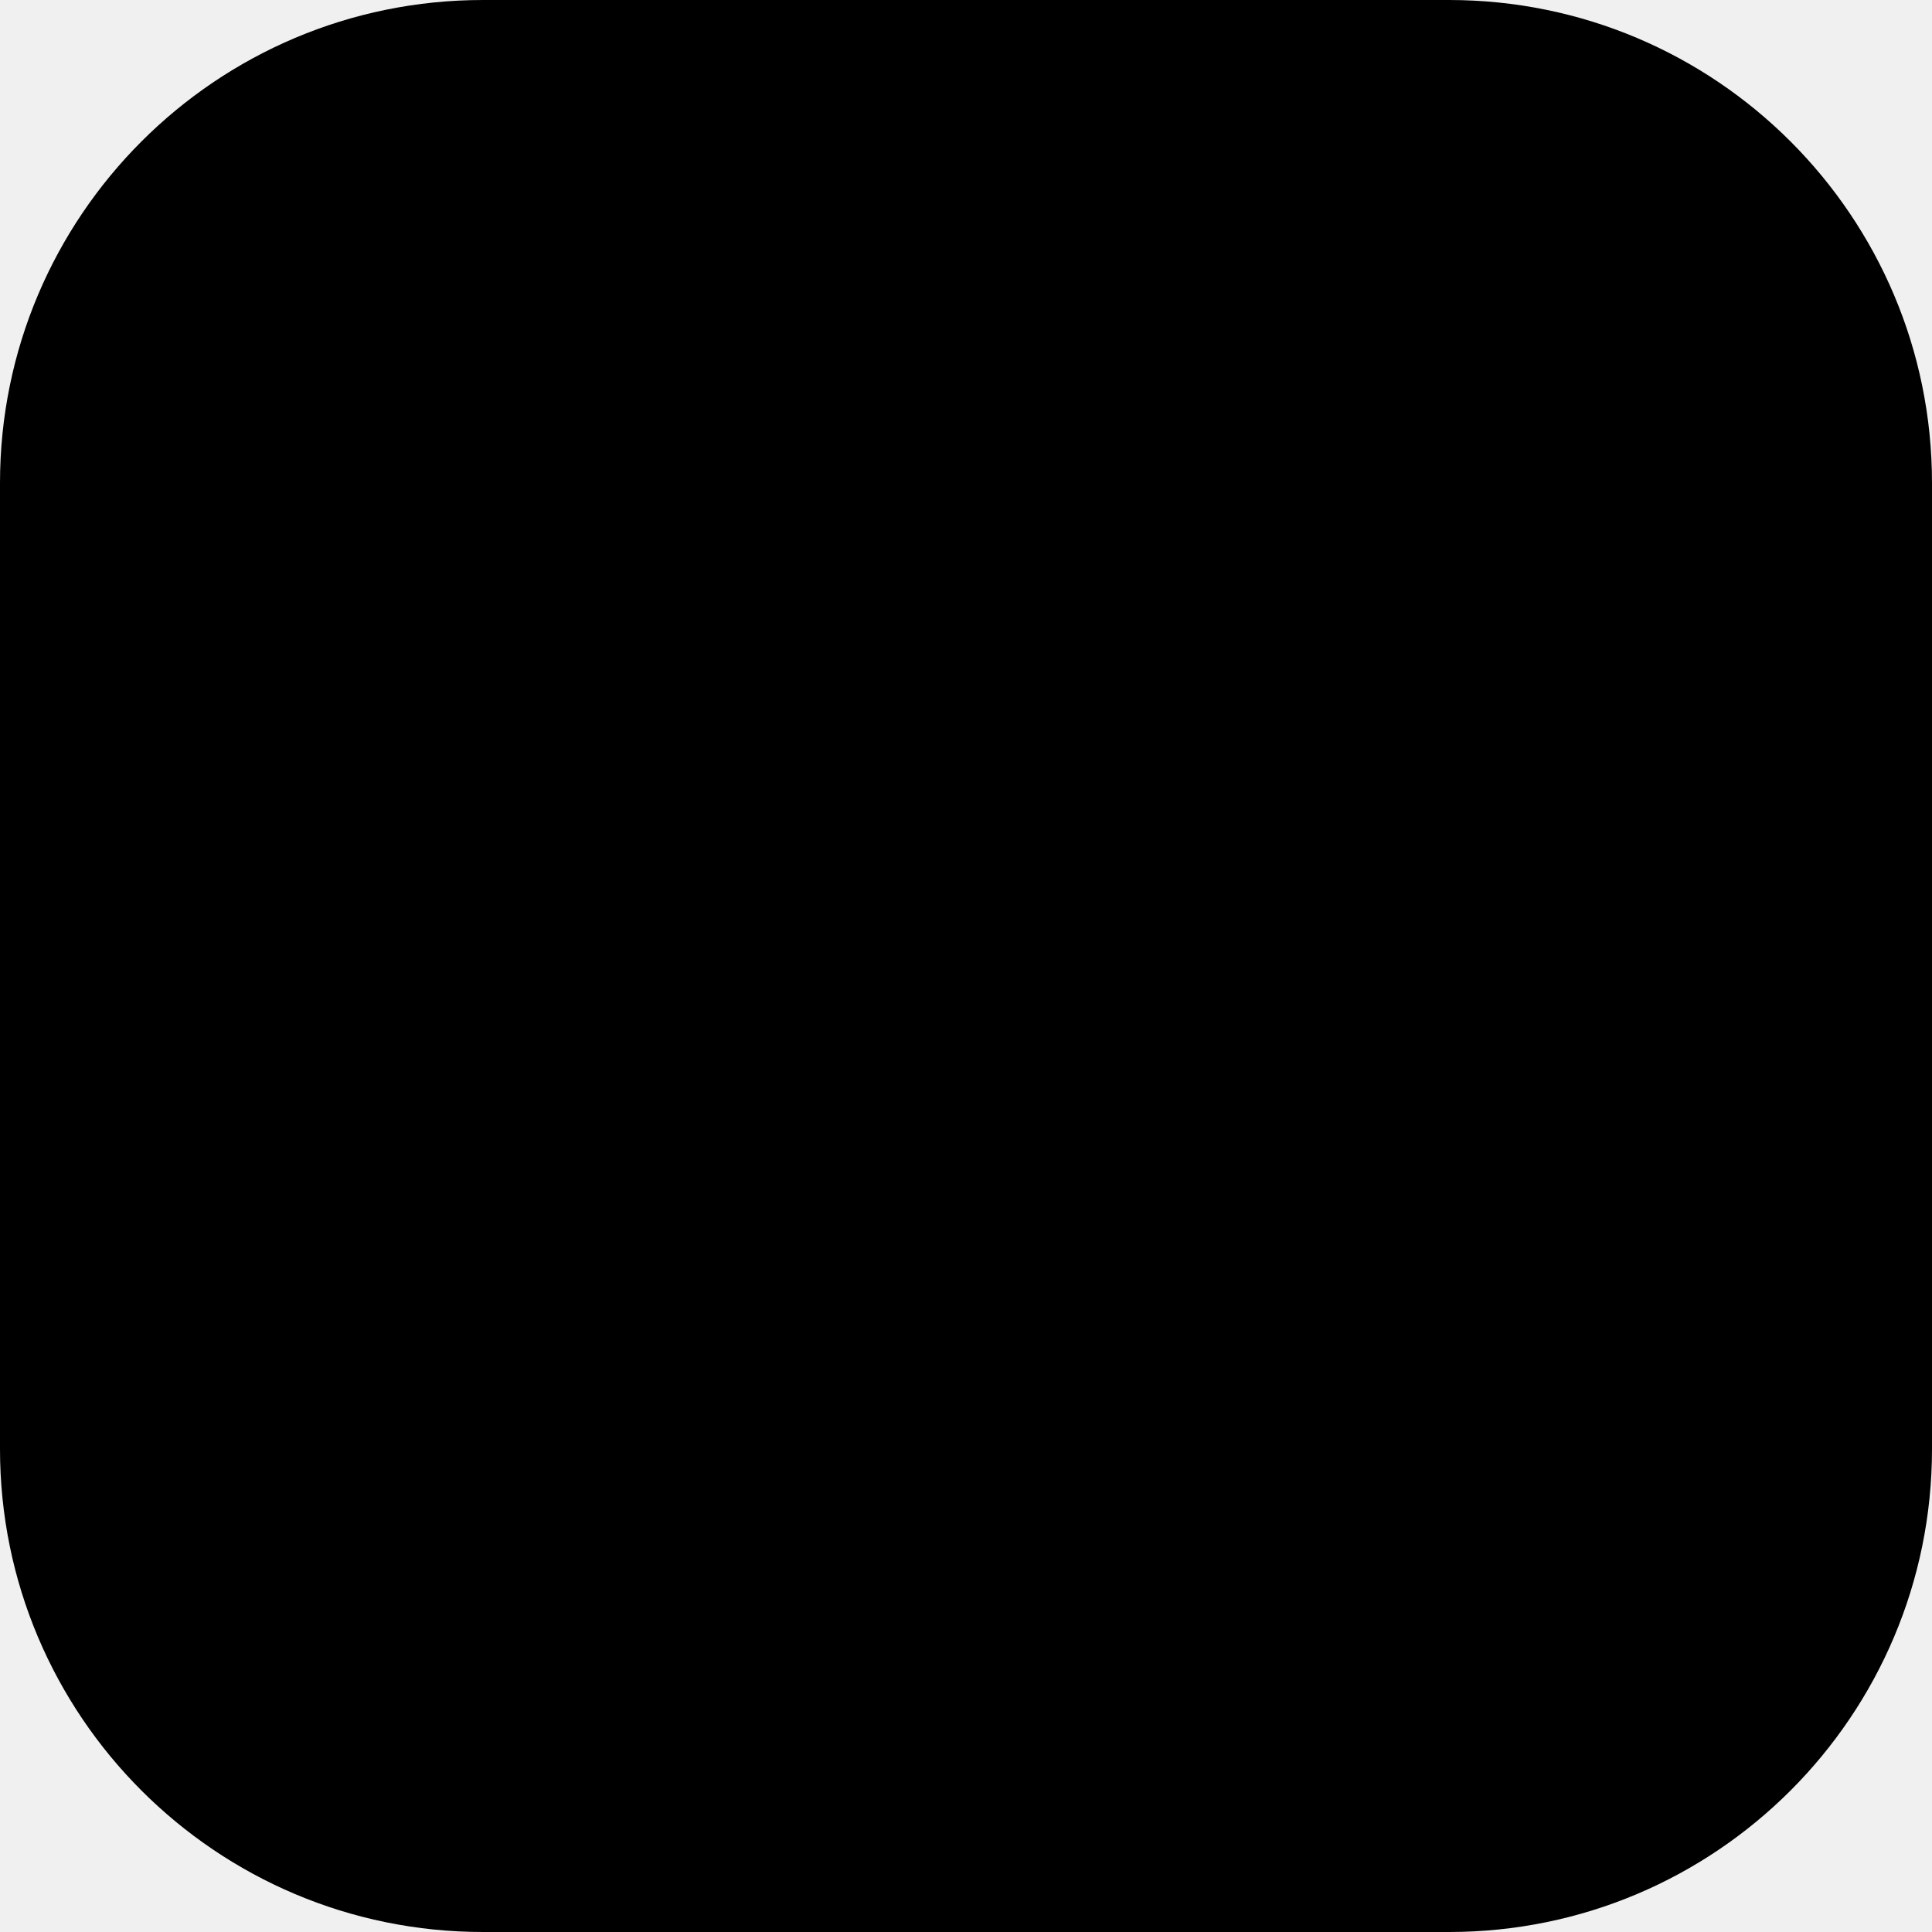
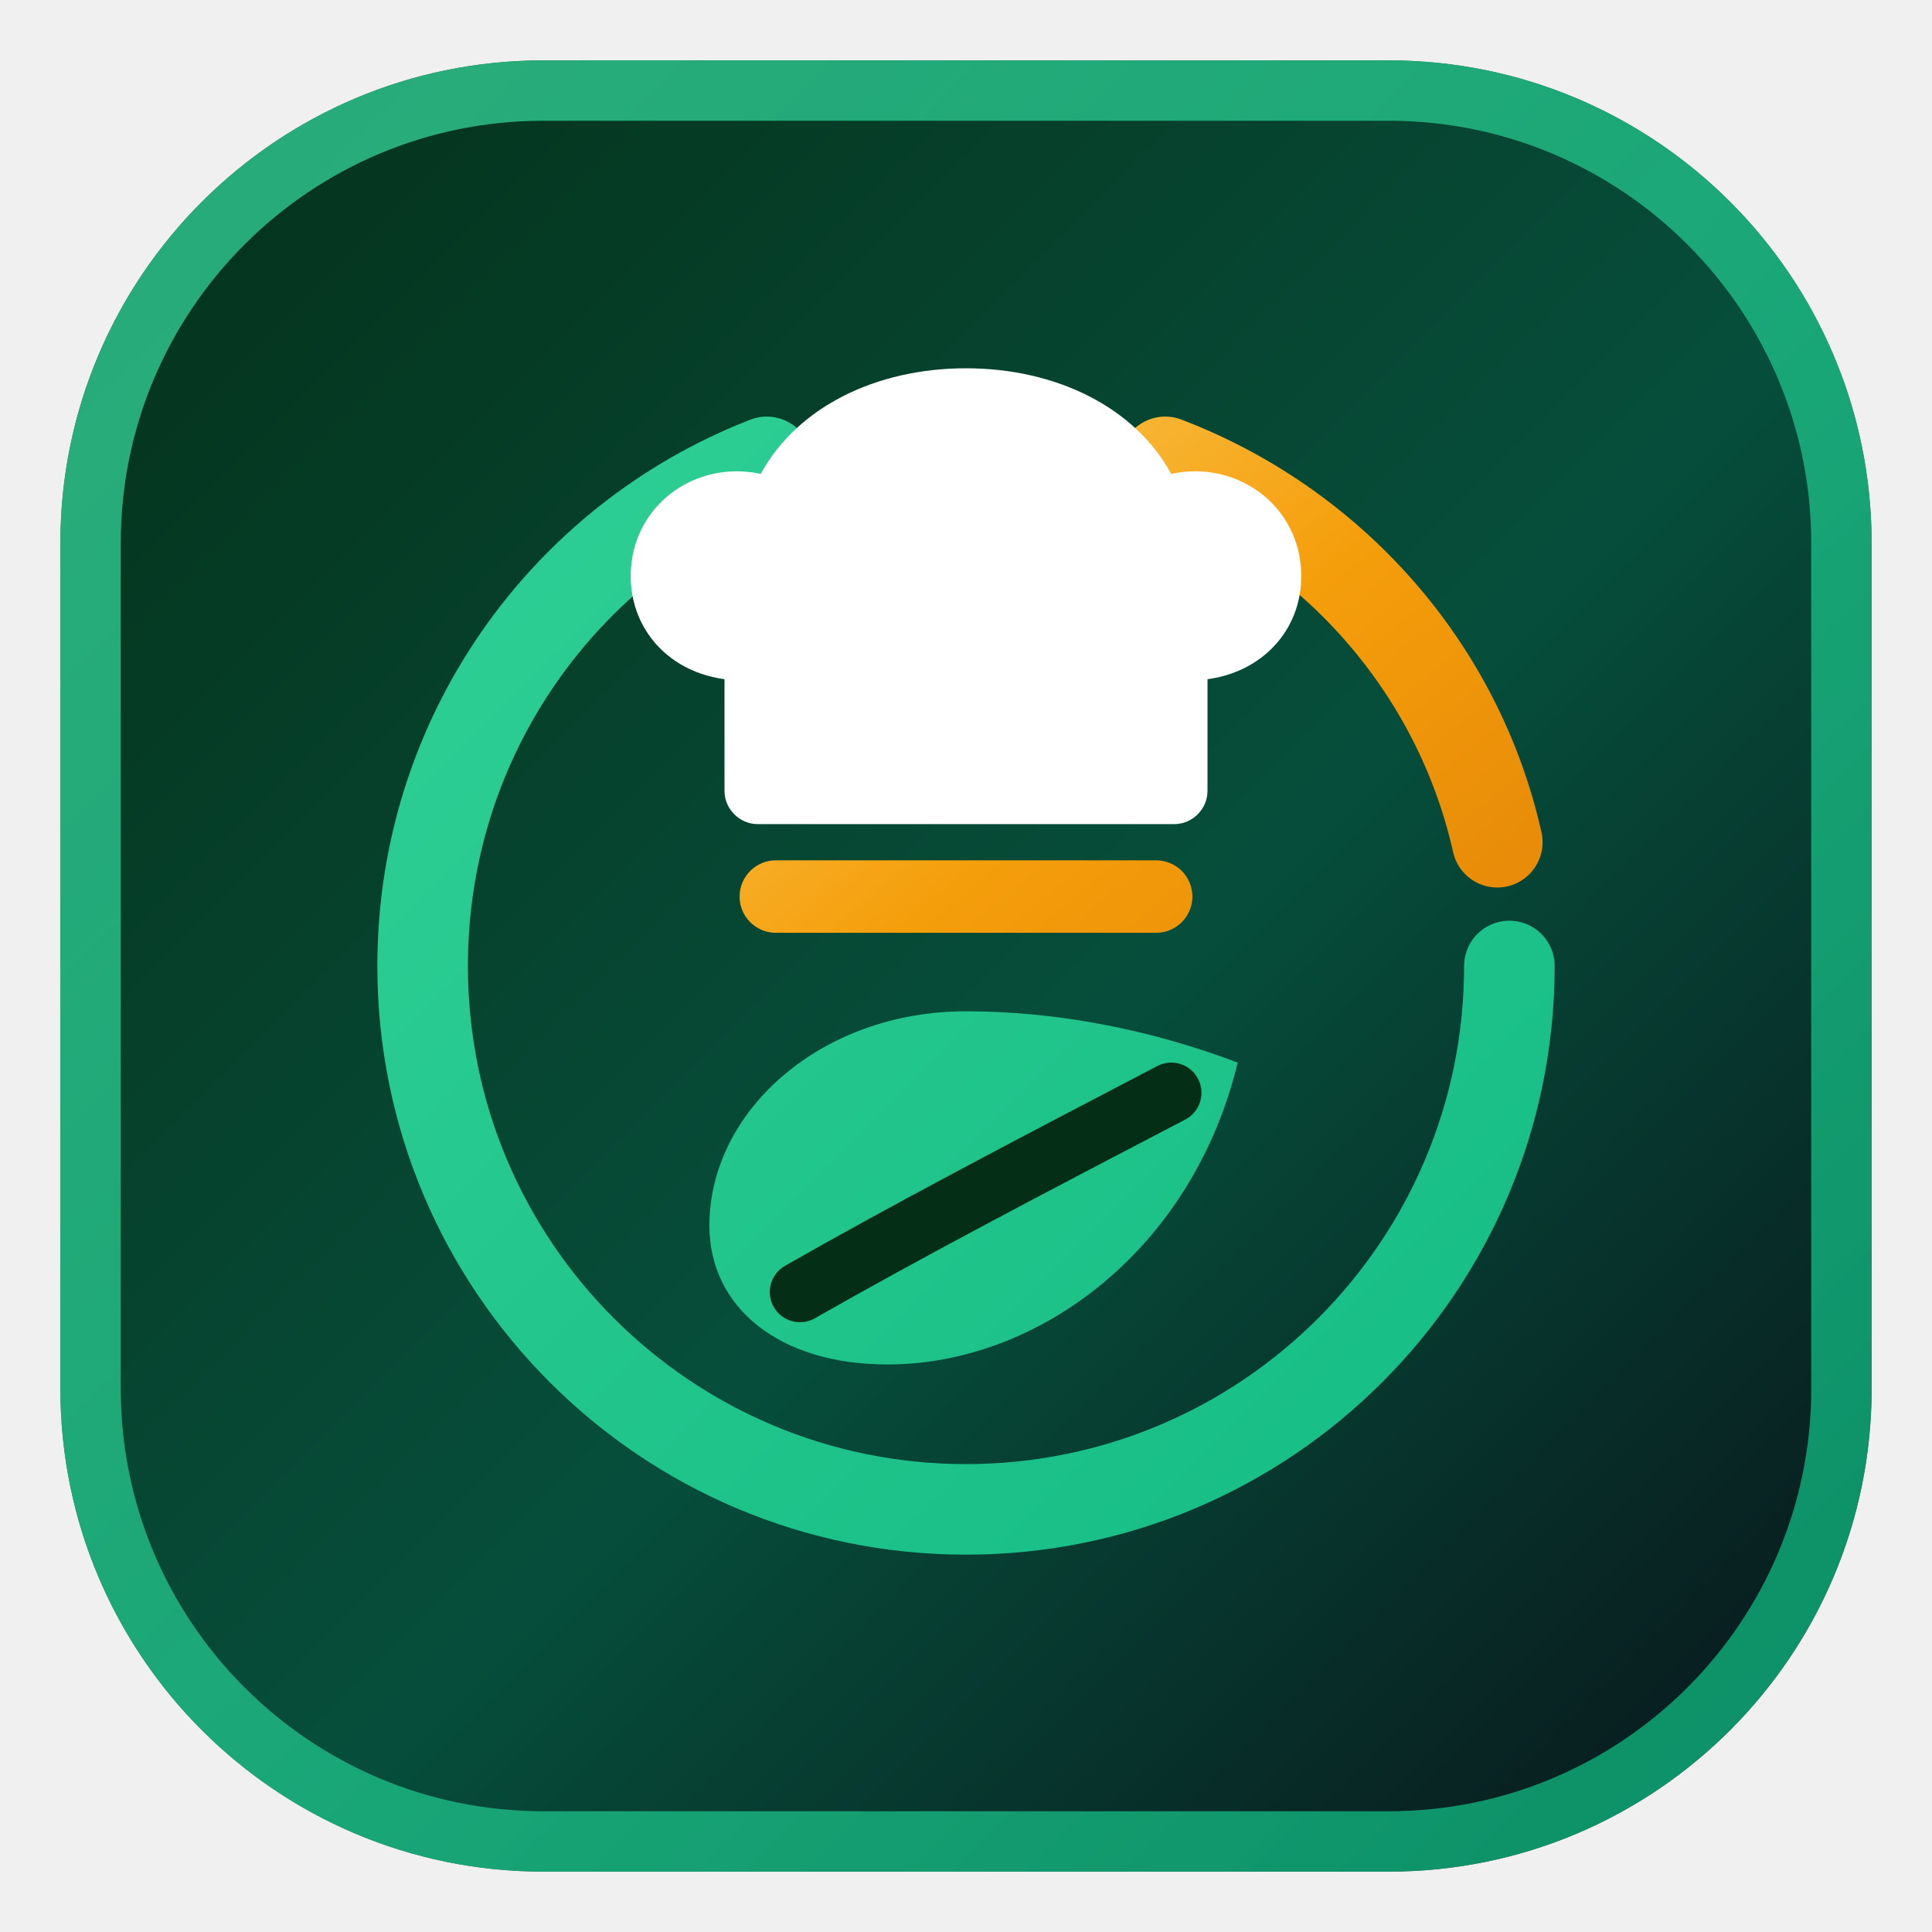
- <svg xmlns="http://www.w3.org/2000/svg" viewBox="0 0 64 64" fill="none">
+ <svg xmlns="http://www.w3.org/2000/svg" viewBox="0 0 64 64" width="64" height="64" fill="none">
  <defs>
-     <linearGradient id="bg" x1="0" y1="0" x2="64" y2="64" gradientUnits="userSpaceOnUse">
-       <stop offset="0%" stopColor="#090d16" />
-       <stop offset="60%" stopColor="#0f172a" />
-       <stop offset="100%" stopColor="#064e3b" />
+     <linearGradient id="zwBg" x1="0" y1="0" x2="64" y2="64" gradientUnits="userSpaceOnUse">
+       <stop offset="0%" stop-color="#052e16" />
+       <stop offset="55%" stop-color="#064e3b" />
+       <stop offset="100%" stop-color="#090d16" />
    </linearGradient>
-     <linearGradient id="gold" x1="0" y1="0" x2="64" y2="64" gradientUnits="userSpaceOnUse">
-       <stop offset="0%" stopColor="#fef08a" />
-       <stop offset="50%" stopColor="#eab308" />
-       <stop offset="100%" stopColor="#ca8a04" />
+     <linearGradient id="zwRing" x1="8" y1="8" x2="56" y2="56" gradientUnits="userSpaceOnUse">
+       <stop offset="0%" stop-color="#34d399" />
+       <stop offset="100%" stop-color="#10b981" />
    </linearGradient>
-     <linearGradient id="emerald" x1="0" y1="64" x2="64" y2="0" gradientUnits="userSpaceOnUse">
-       <stop offset="0%" stopColor="#059669" />
-       <stop offset="50%" stopColor="#10b981" />
-       <stop offset="100%" stopColor="#34d399" />
+     <linearGradient id="zwGold" x1="16" y1="10" x2="48" y2="48" gradientUnits="userSpaceOnUse">
+       <stop offset="0%" stop-color="#fde68a" />
+       <stop offset="50%" stop-color="#f59e0b" />
+       <stop offset="100%" stop-color="#d97706" />
    </linearGradient>
  </defs>
-   <rect width="64" height="64" rx="16" fill="url(#bg)" />
-   <rect x="2" y="2" width="60" height="60" rx="14" stroke="url(#gold)" stroke-width="1.5" stroke-opacity="0.6" fill="none" />
-   <circle cx="32" cy="32" r="23" stroke="url(#emerald)" stroke-width="1" stroke-dasharray="3 3" stroke-opacity="0.4" />
-   <path d="M26 16C25 16 24 17 24 18C22.8 18 21.5 19.2 21.8 20.8C22.2 21.8 23.2 22.5 24.2 22.6C24.2 23.8 25.2 24.6 26.4 24.6H37.6C38.8 24.6 39.8 23.8 39.8 22.6C40.8 22.5 41.8 21.8 42.2 20.8C42.5 19.2 41.2 18 40 18C40 17 39 16 38 16C37.2 16 36.8 16.4 36.4 17C35.8 15.8 34.2 15 32 15C29.8 15 28.2 15.8 27.6 17C27.2 16.4 26.8 16 26 16Z" fill="url(#gold)" />
-   <rect x="25" y="25" width="14" height="2" rx="1" fill="url(#gold)" />
-   <path d="M38 31C36.8 29.8 34.6 29.2 32.2 29.6C29 30.1 26.5 32.4 26.8 35C27 37.2 29 38.5 31.6 39L33.2 39.4C35.6 39.9 37 41 36.7 42.8C36.4 44.5 34.6 45.7 32.1 45.5C29.6 45.4 27.8 44.3 27 43" stroke="url(#emerald)" stroke-width="3.5" stroke-linecap="round" stroke-linejoin="round" />
-   <circle cx="32" cy="35.5" r="1.5" fill="url(#gold)" />
+   <rect x="2" y="2" width="60" height="60" rx="16" fill="url(#zwBg)" />
+   <rect x="3" y="3" width="58" height="58" rx="15" stroke="url(#zwRing)" stroke-width="2" stroke-opacity="0.75" />
+   <path d="M50 32C50 41.941 41.941 50 32 50C22.059 50 14 41.941 14 32C14 24.4 18.7 17.9 25.4 15.3" stroke="url(#zwRing)" stroke-width="3" stroke-linecap="round" />
+   <path d="M38.6 15.3C44.1 17.4 48.3 22.1 49.6 27.9" stroke="url(#zwGold)" stroke-width="3" stroke-linecap="round" />
+   <path d="M24 22.5C21.8 22.2 20.5 20.3 21 18.2C21.5 16.3 23.4 15.3 25.2 15.7C26.4 13.5 29 12.2 32 12.2C35 12.2 37.6 13.5 38.8 15.7C40.6 15.3 42.5 16.3 43 18.2C43.5 20.3 42.2 22.2 40 22.5V26.2C40 26.8 39.5 27.3 38.9 27.3H25.1C24.5 27.3 24 26.8 24 26.2V22.5Z" fill="#ffffff" />
+   <rect x="24.5" y="28.5" width="15" height="2.4" rx="1.2" fill="url(#zwGold)" />
+   <path d="M32 33.5C27.2 33.5 23.5 36.8 23.5 40.6C23.5 43.3 25.8 45.2 29.4 45.2C34.4 45.2 39.5 41.4 41 35.2C38.1 34.1 35 33.5 32 33.5Z" fill="url(#zwRing)" />
+   <path d="M26.5 42.8C30 40.8 34.2 38.6 38.8 36.2" stroke="#052e16" stroke-width="2" stroke-linecap="round" />
</svg>
